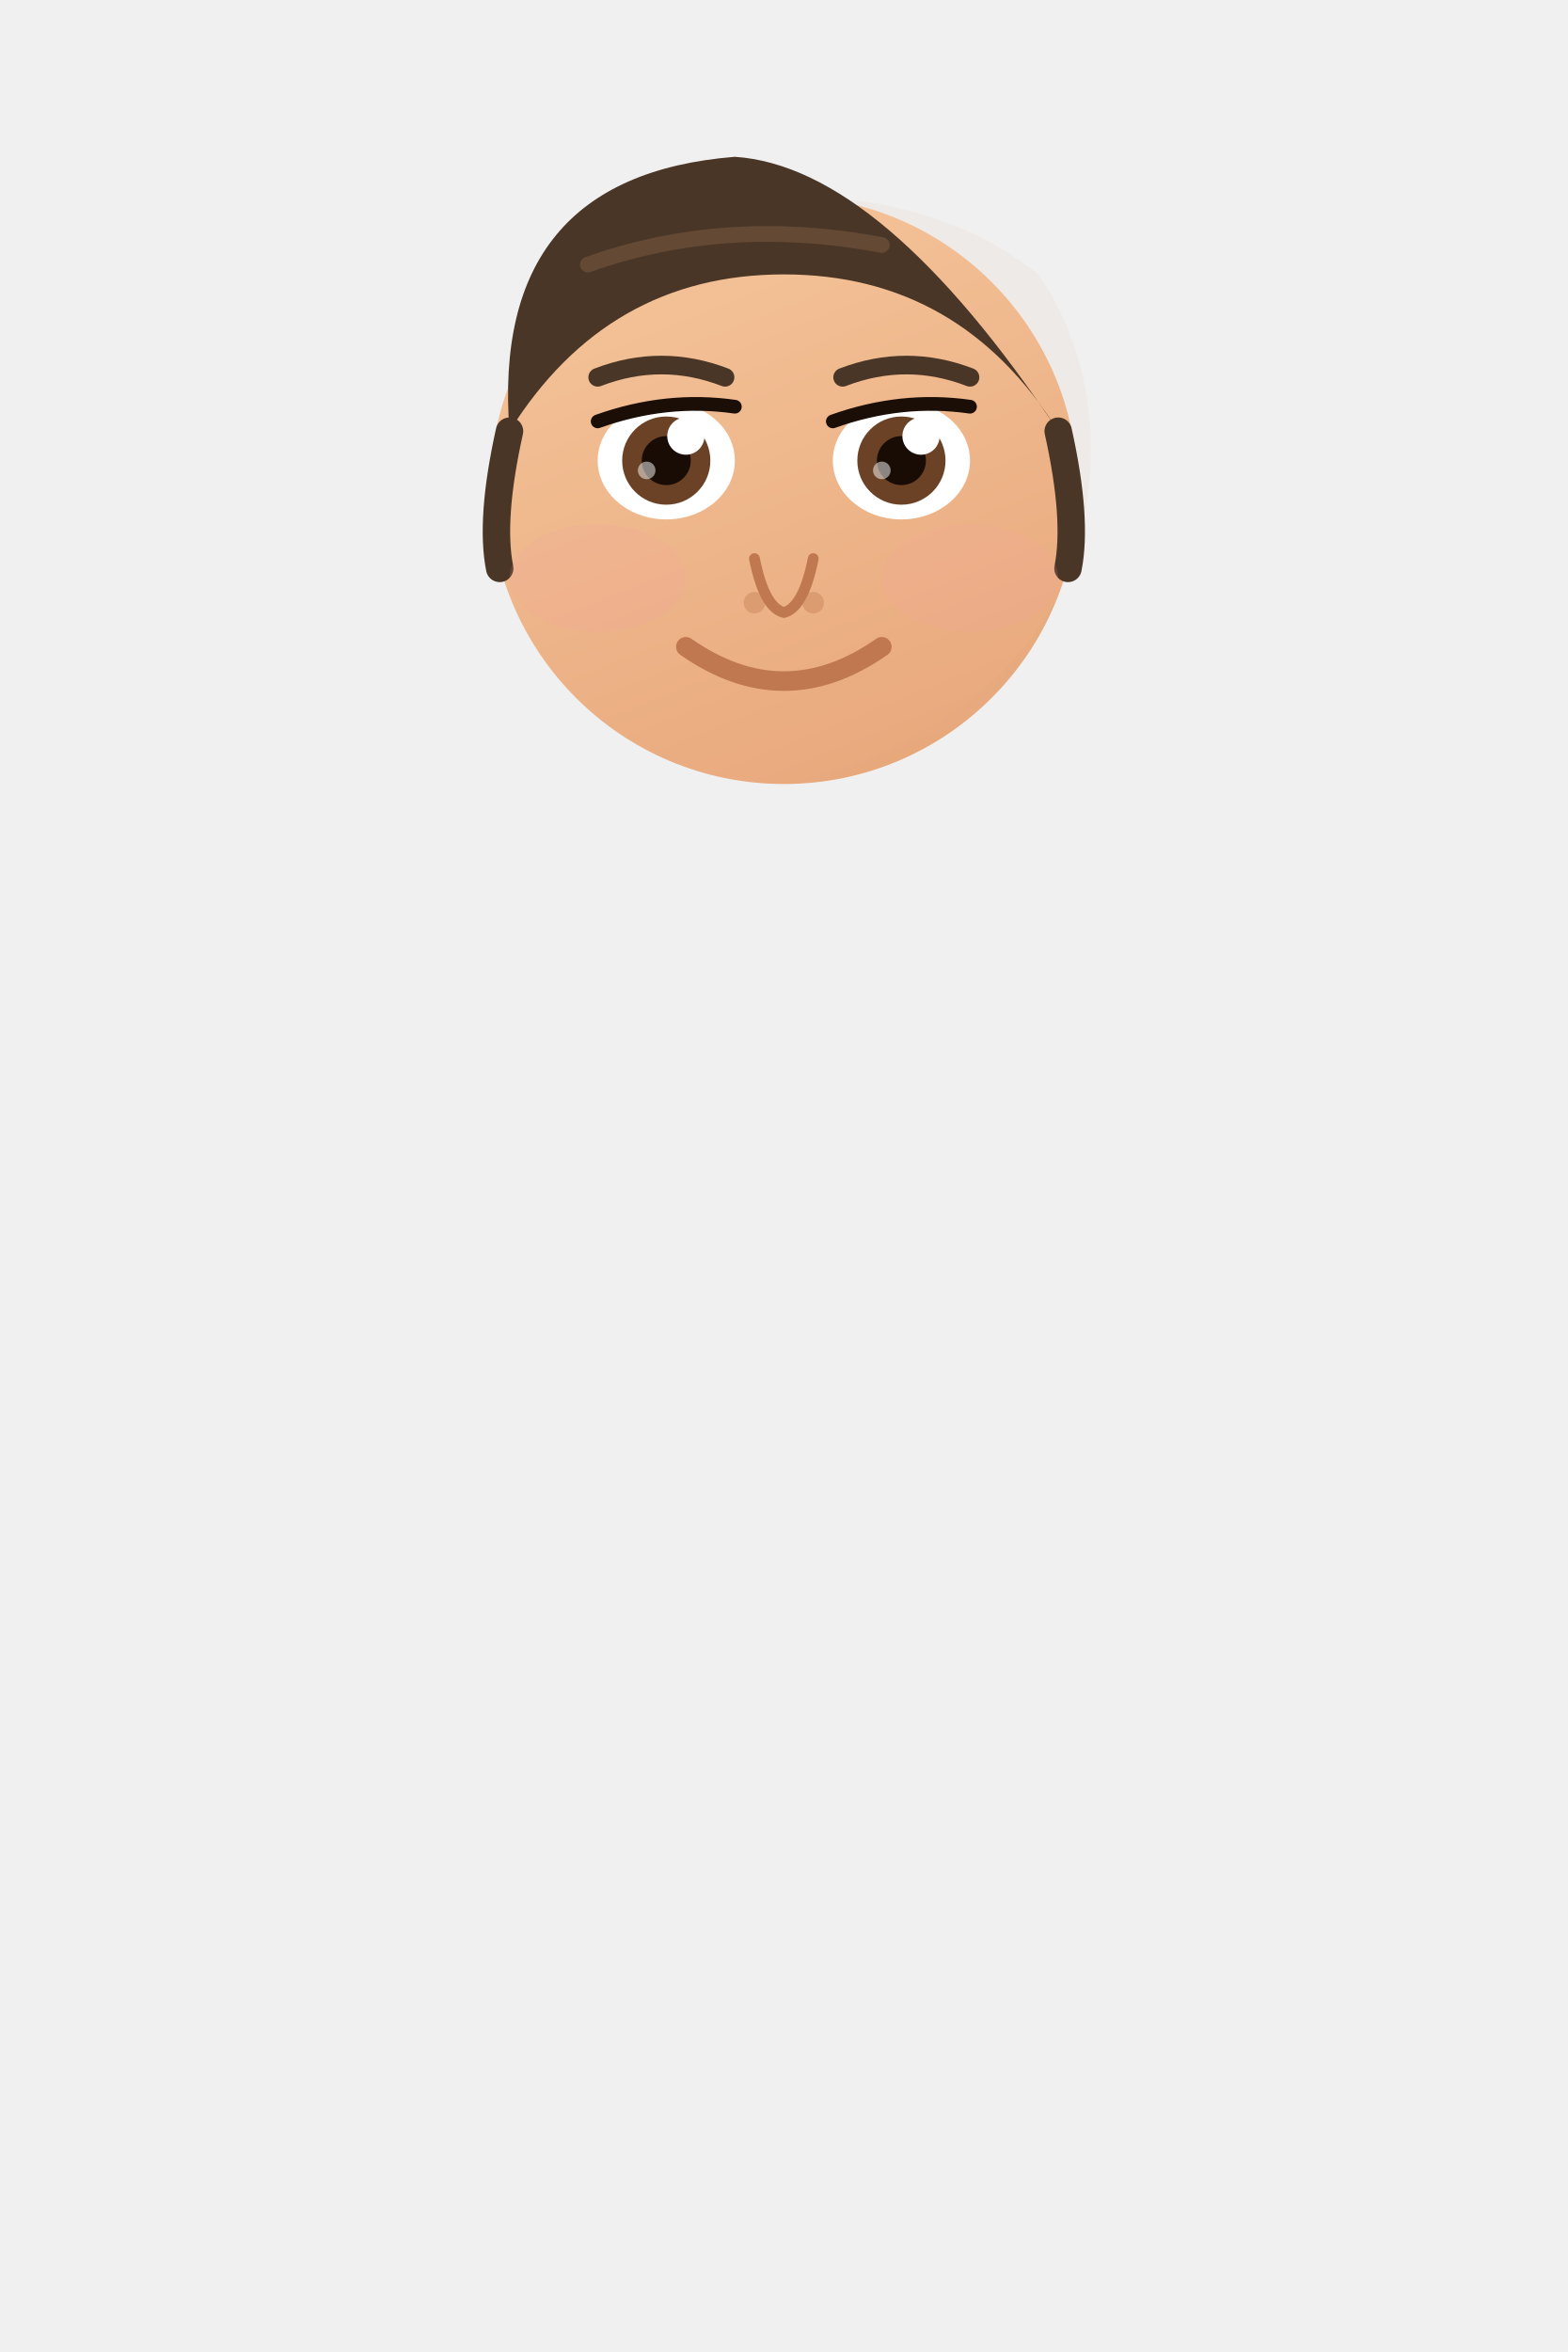
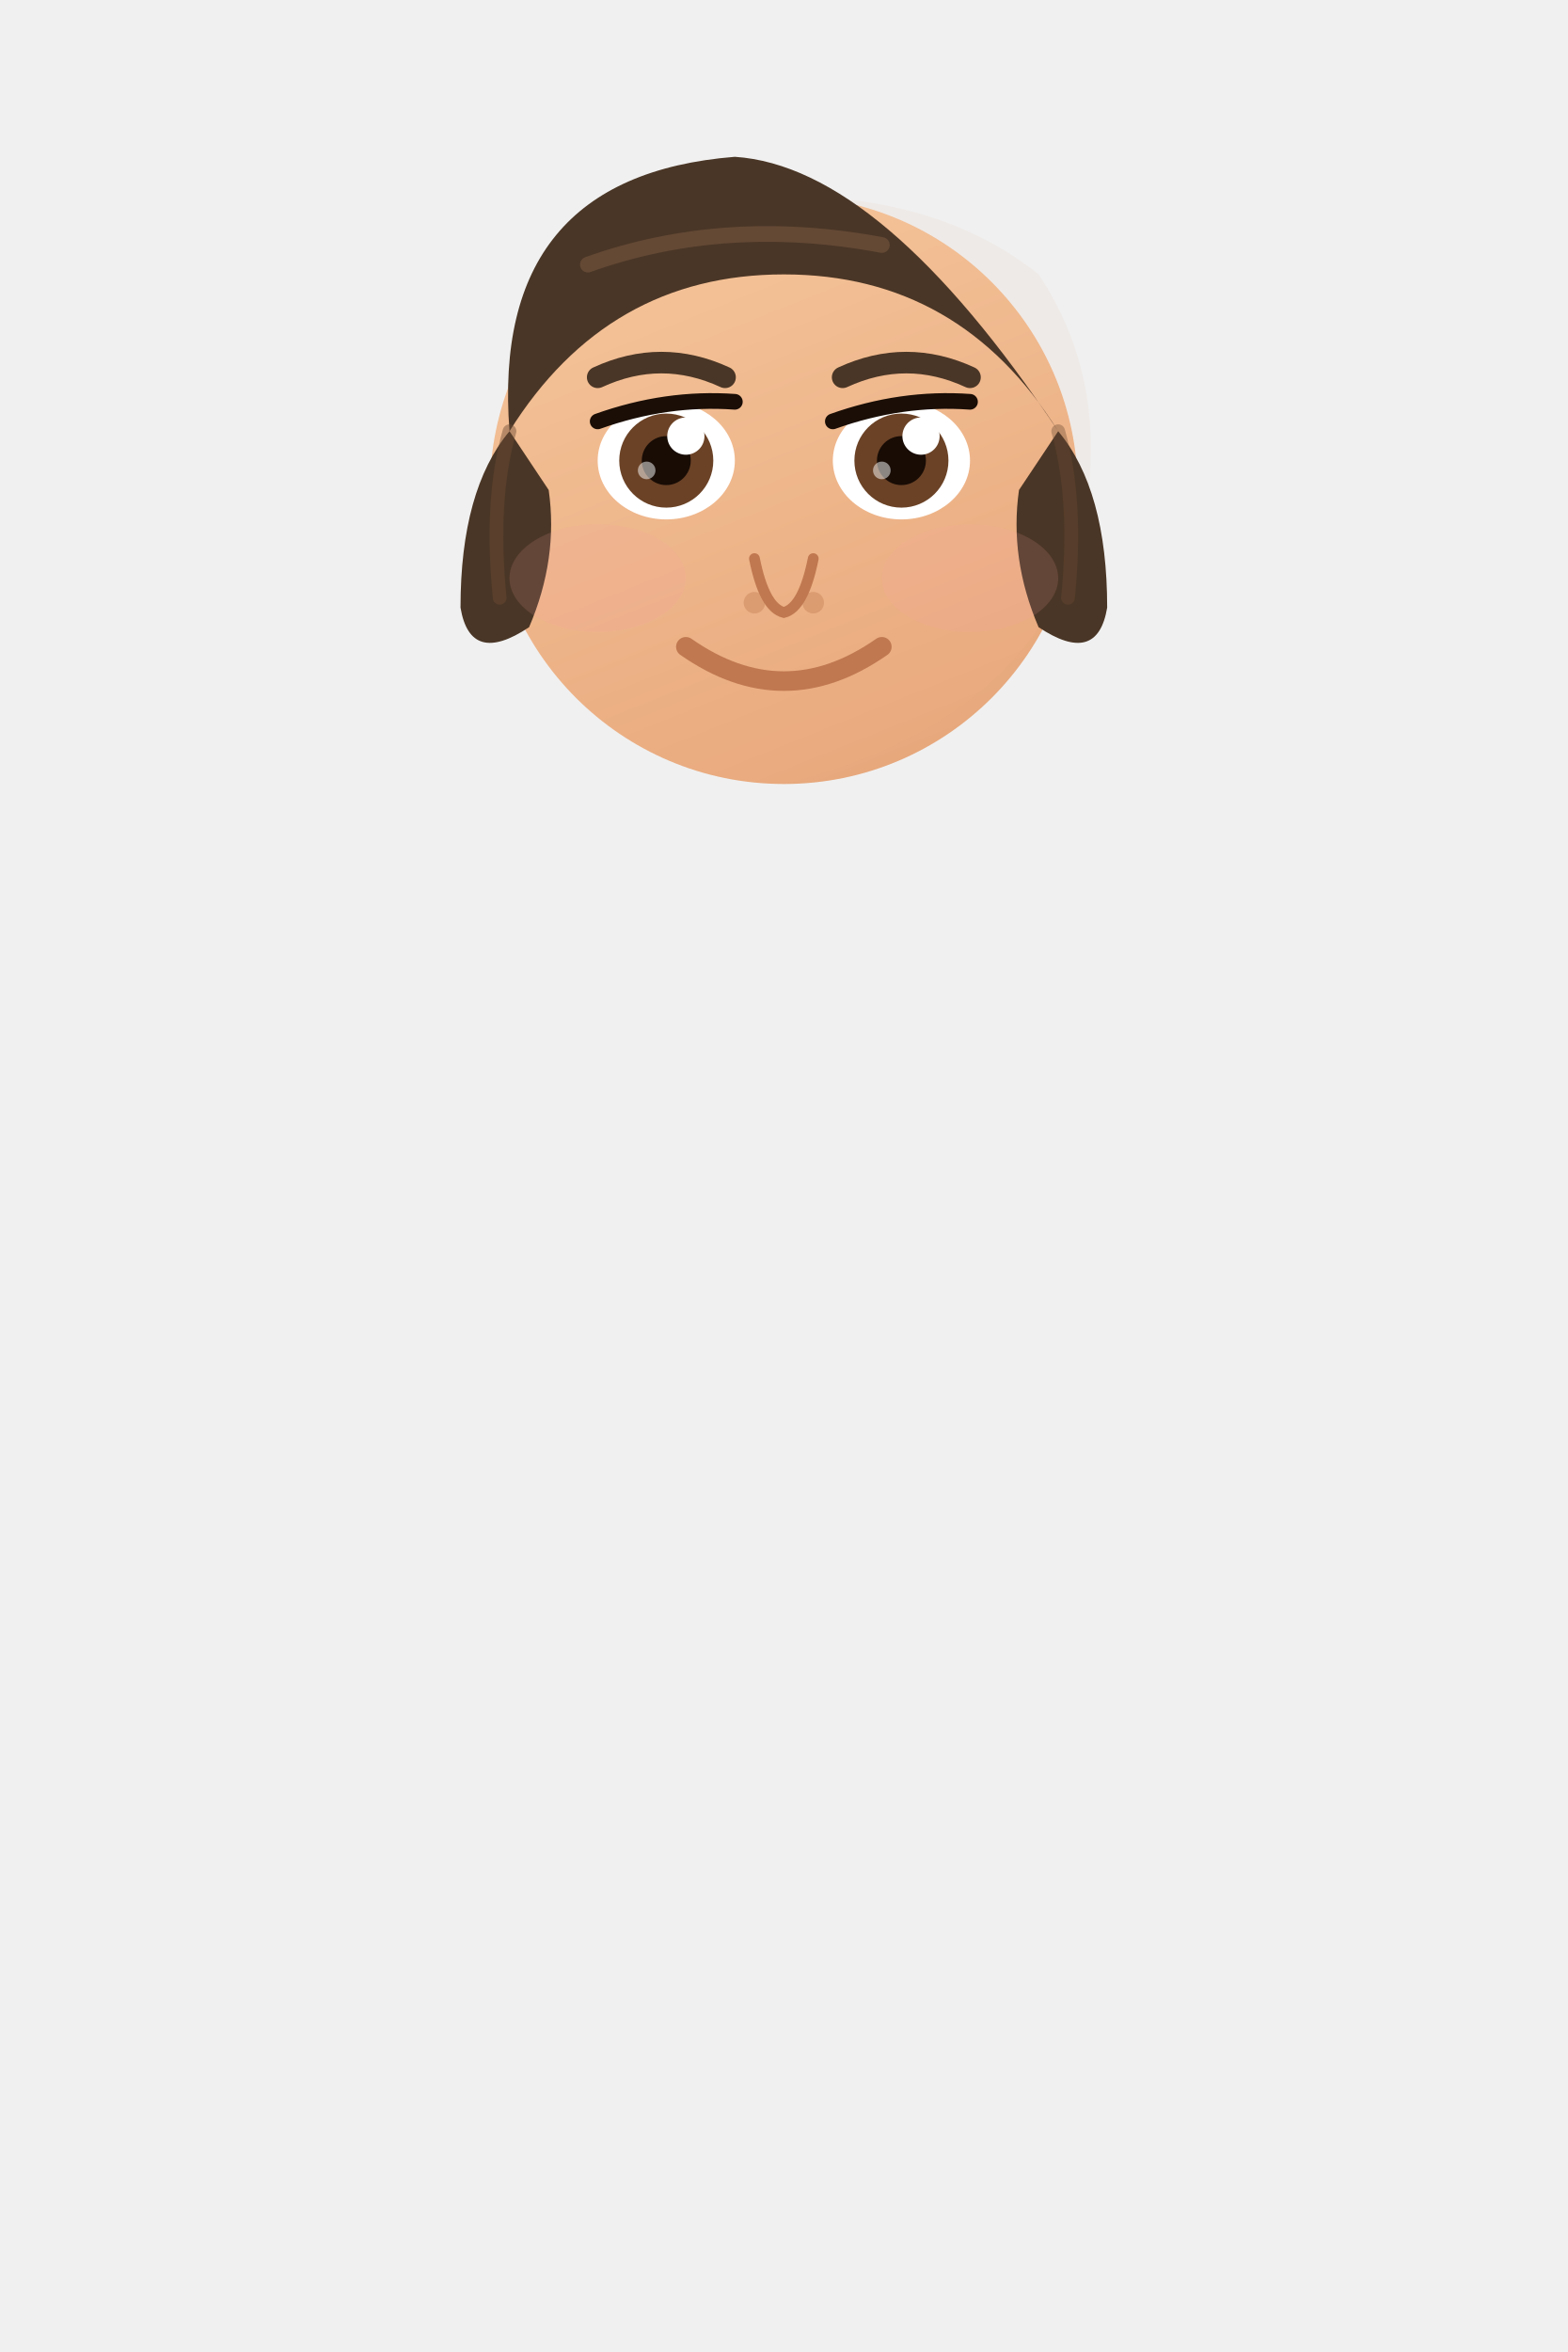
<svg xmlns="http://www.w3.org/2000/svg" viewBox="0 0 160 240">
  <defs>
    <linearGradient id="ex-sk" x1="0.3" y1="0" x2="0.7" y2="1">
      <stop offset="0%" stop-color="#F5C49A" />
      <stop offset="100%" stop-color="#E8A87C" />
    </linearGradient>
  </defs>
  <circle cx="80" cy="50" r="30" fill="url(#ex-sk)" />
  <path d="M 80 20 A 30 30 0 0 1 80 80 Q 104 74 110 56 Q 114 40 106 28 Q 96 20 80 20 Z" fill="#d4956a" opacity="0.07" />
+   <path d="M 52 44 Q 47 50 47 62 Q 48 68 54 64 Q 57 57 56 50 Z" fill="#4a3626" />
+   <path d="M 108 44 Q 113 50 113 62 Q 112 68 106 64 Q 103 57 104 50 Z" fill="#4a3626" />
  <path d="M 52 44 Q 50 18 75 16 Q 90 17 108 44 Q 98 28 80 28 Q 62 28 52 44 Z" fill="#4a3626" />
  <path d="M 60 27 Q 74 22 90 25" fill="none" stroke="#7d5c44" stroke-width="1.6" stroke-linecap="round" opacity="0.5" />
-   <path d="M 52 44 Q 50 53 51 58" stroke="#4a3626" stroke-width="2.8" fill="none" stroke-linecap="round" />
-   <path d="M 108 44 Q 110 53 109 58" stroke="#4a3626" stroke-width="2.8" fill="none" stroke-linecap="round" />
-   <path d="M 61 38.5 Q 67.5 36 74 38.5" fill="none" stroke="#4a3626" stroke-width="1.9" stroke-linecap="round" />
-   <path d="M 86 38.5 Q 92.5 36 99 38.5" fill="none" stroke="#4a3626" stroke-width="1.9" stroke-linecap="round" />
+   <path d="M 52 44 Q 50 51 51 61" fill="none" stroke="#6b4a33" stroke-width="1.4" stroke-linecap="round" opacity="0.45" />
+   <path d="M 108 44 Q 110 51 109 61" fill="none" stroke="#6b4a33" stroke-width="1.4" stroke-linecap="round" opacity="0.38" />
+   <path d="M 61 38.5 Q 67.5 35.5 74 38.5" fill="none" stroke="#4a3626" stroke-width="2.2" stroke-linecap="round" />
+   <path d="M 86 38.5 Q 92.5 35.5 99 38.5" fill="none" stroke="#4a3626" stroke-width="2.2" stroke-linecap="round" />
  <ellipse cx="68" cy="47" rx="7" ry="6" fill="white" />
  <ellipse cx="92" cy="47" rx="7" ry="6" fill="white" />
-   <circle cx="68" cy="47" r="4.5" fill="#6B4226" />
-   <circle cx="92" cy="47" r="4.5" fill="#6B4226" />
+   <circle cx="68" cy="47" r="4.8" fill="#6B4226" />
+   <circle cx="92" cy="47" r="4.8" fill="#6B4226" />
  <circle cx="68" cy="47" r="2.5" fill="#180c05" />
  <circle cx="92" cy="47" r="2.5" fill="#180c05" />
  <circle cx="70" cy="44.5" r="1.9" fill="white" />
  <circle cx="94" cy="44.5" r="1.9" fill="white" />
  <circle cx="66" cy="48" r="0.9" fill="white" opacity="0.5" />
  <circle cx="90" cy="48" r="0.9" fill="white" opacity="0.5" />
-   <path d="M 61 43 Q 68 40.5 75 41.5" fill="none" stroke="#1a0e06" stroke-width="1.4" stroke-linecap="round" />
-   <path d="M 85 43 Q 92 40.5 99 41.5" fill="none" stroke="#1a0e06" stroke-width="1.4" stroke-linecap="round" />
+   <path d="M 61 43 Q 68 40.5 75 41" fill="none" stroke="#1a0e06" stroke-width="1.6" stroke-linecap="round" />
+   <path d="M 85 43 Q 92 40.5 99 41" fill="none" stroke="#1a0e06" stroke-width="1.6" stroke-linecap="round" />
  <path d="M 77 57 Q 78 62 80 62.5 Q 82 62 83 57" fill="none" stroke="#c07850" stroke-width="1.1" stroke-linecap="round" />
  <circle cx="77" cy="61.5" r="1.1" fill="#c07850" opacity="0.38" />
  <circle cx="83" cy="61.5" r="1.1" fill="#c07850" opacity="0.38" />
  <path d="M 70 66 Q 80 73 90 66" stroke="#c07850" stroke-width="2" fill="none" stroke-linecap="round" />
  <ellipse cx="61" cy="59" rx="9" ry="5.5" fill="#F4A0A0" opacity="0.15" />
  <ellipse cx="99" cy="59" rx="9" ry="5.5" fill="#F4A0A0" opacity="0.15" />
</svg>
